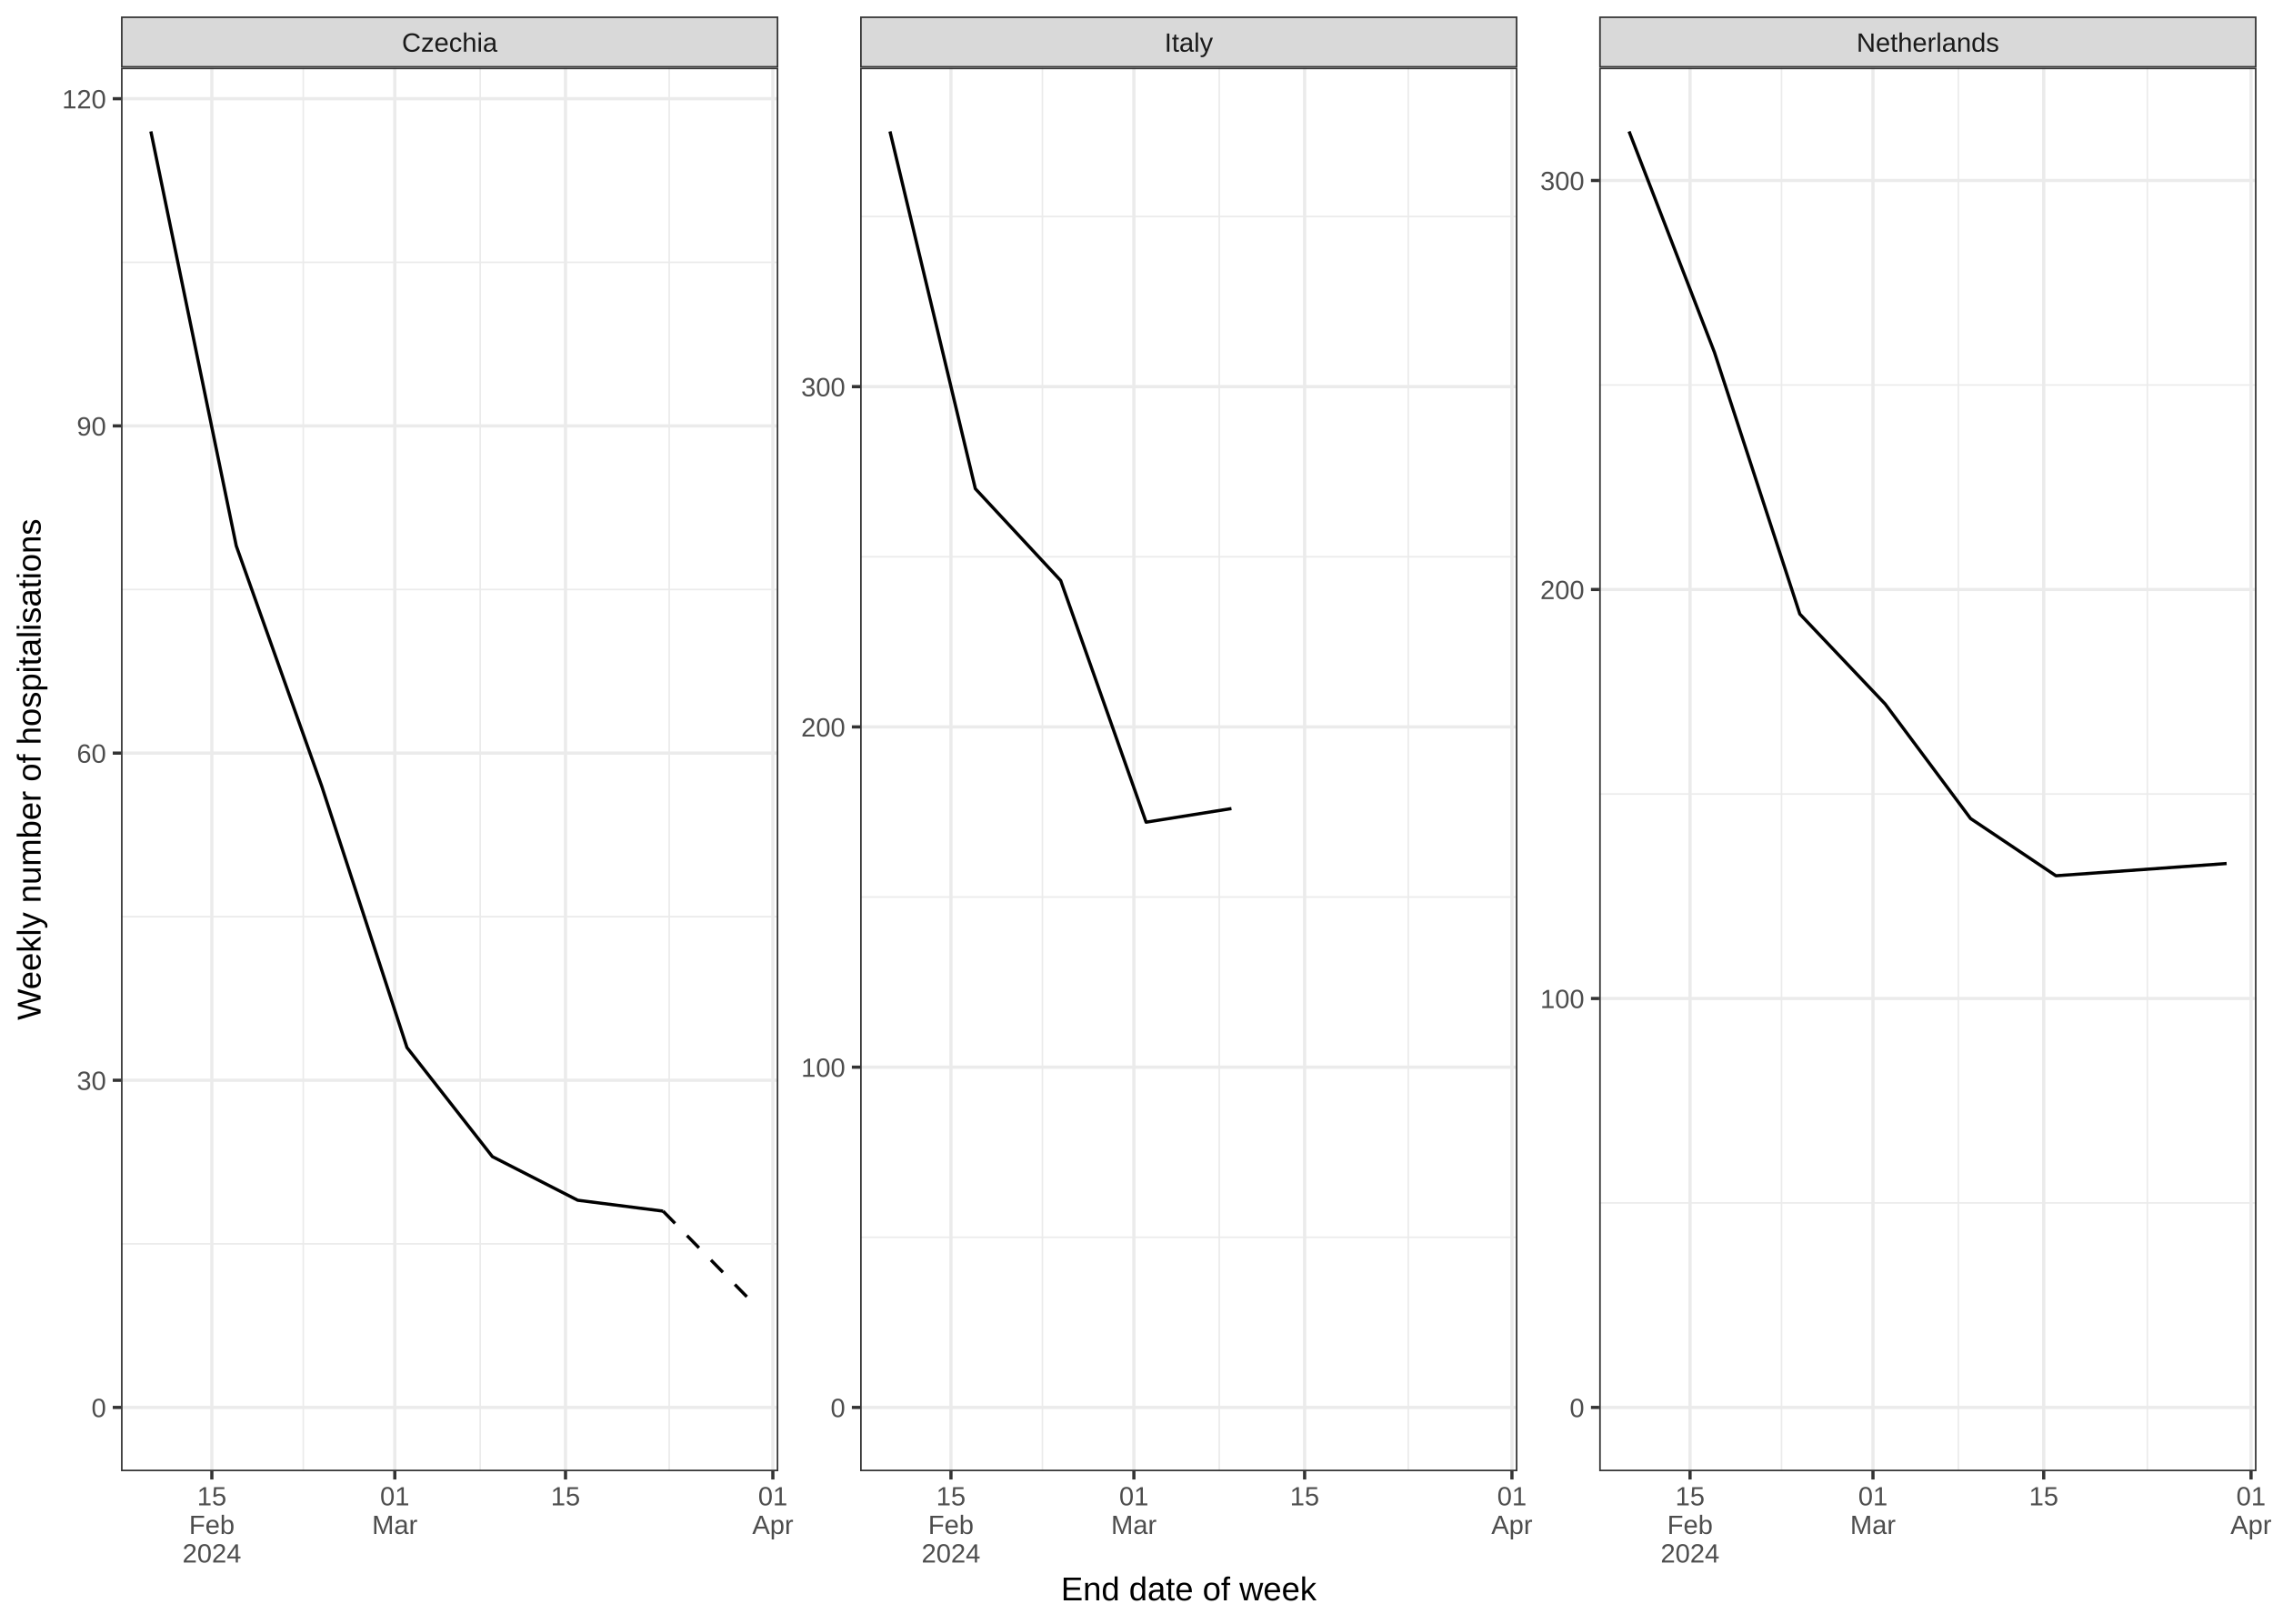
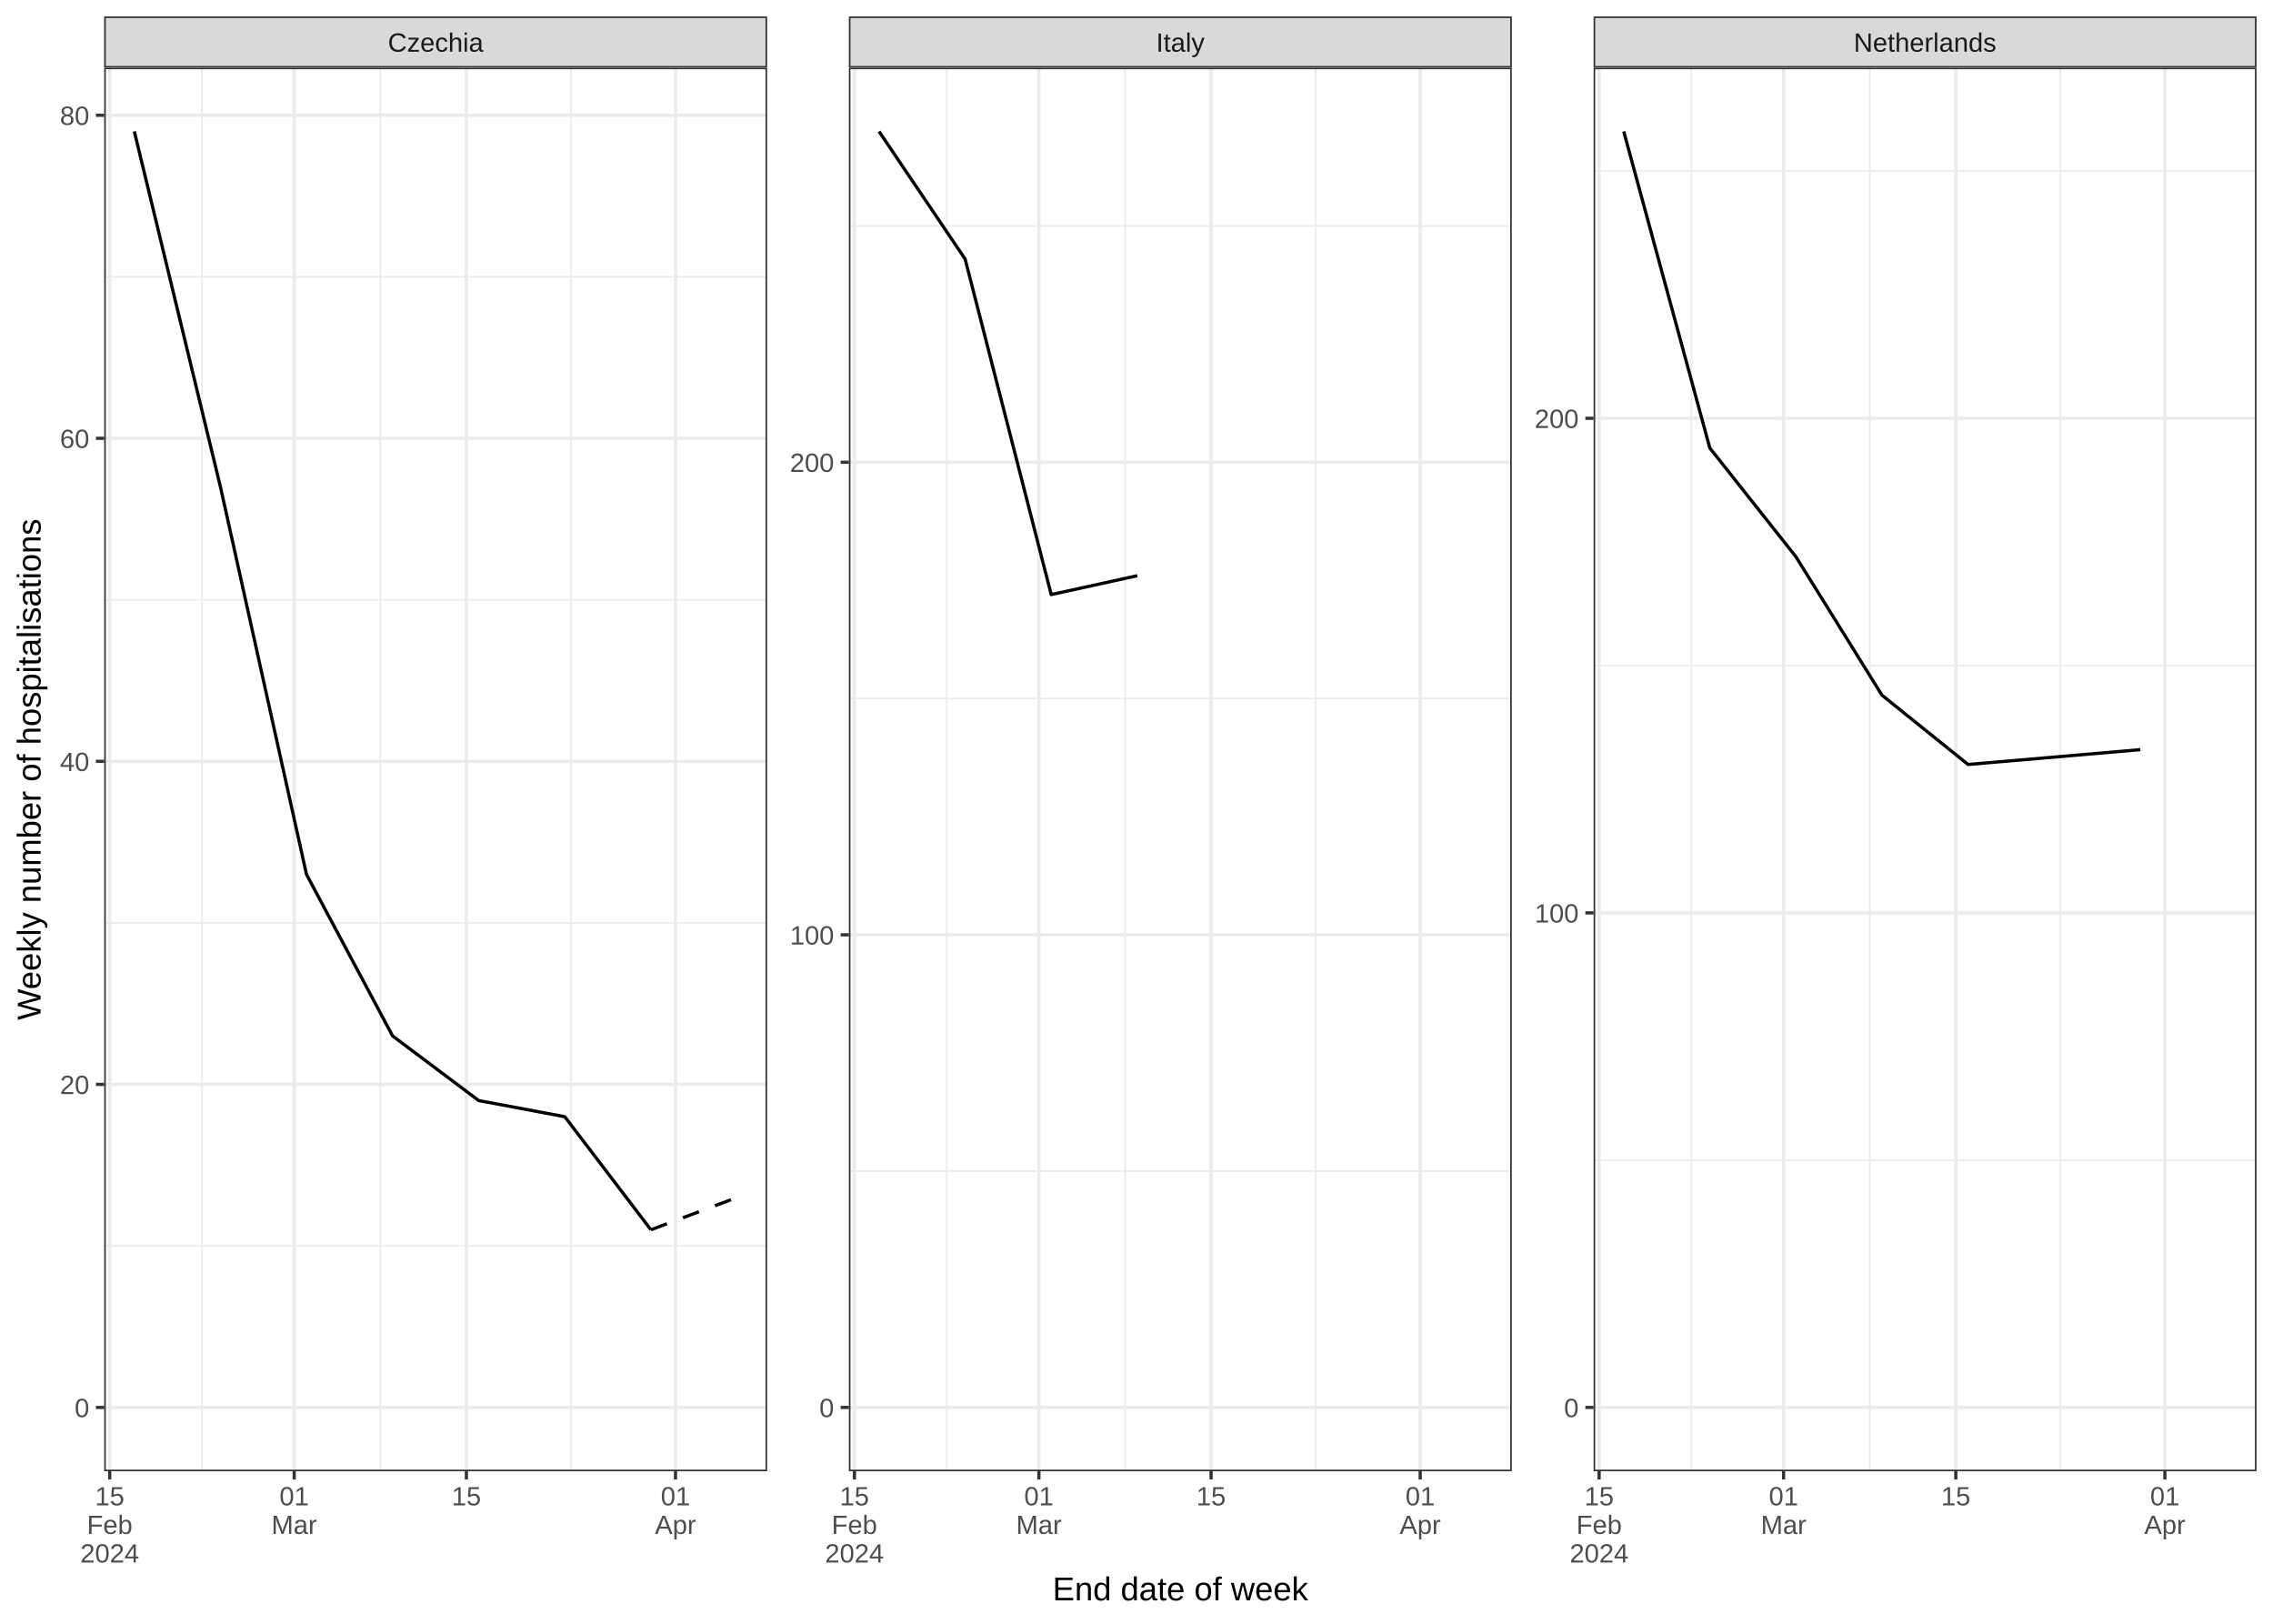
<svg xmlns="http://www.w3.org/2000/svg" class="svglite" width="756.00pt" height="540.00pt" viewBox="0 0 756.00 540.00">
  <defs>
    <style type="text/css">
    .svglite line, .svglite polyline, .svglite polygon, .svglite path, .svglite rect, .svglite circle {
      fill: none;
      stroke: #000000;
      stroke-linecap: round;
      stroke-linejoin: round;
      stroke-miterlimit: 10.00;
    }
    .svglite text {
      white-space: pre;
    }
  </style>
  </defs>
  <rect width="100%" height="100%" style="stroke: none; fill: #FFFFFF;" />
  <defs>
    <clipPath id="cpMC4wMHw3NTYuMDB8MC4wMHw1NDAuMDA=">
      <rect x="0.00" y="0.00" width="756.00" height="540.00" />
    </clipPath>
  </defs>
  <g clip-path="url(#cpMC4wMHw3NTYuMDB8MC4wMHw1NDAuMDA=)">
-     <rect x="0" y="0.00" width="756.00" height="540.00" style="stroke-width: 1.07; stroke: #FFFFFF; fill: #FFFFFF;" />
+     <rect x="0.00" y="0.00" width="756.00" height="540.00" style="stroke-width: 1.07; stroke: #FFFFFF; fill: #FFFFFF;" />
  </g>
  <defs>
-     <clipPath id="cpNDAuMjR8MjU4Ljg3fDIyLjQ5fDQ4OS4yOQ==">
-       <rect x="40.24" y="22.49" width="218.63" height="466.80" />
+     <clipPath id="cpMzQuNjV8MjU1LjE0fDIyLjQ5fDQ4OS4yOQ==">
+       <rect x="34.65" y="22.49" width="220.49" height="466.80" />
    </clipPath>
  </defs>
-   <g clip-path="url(#cpNDAuMjR8MjU4Ljg3fDIyLjQ5fDQ4OS4yOQ==)">
-     <rect x="40.24" y="22.49" width="218.63" height="466.80" style="stroke-width: 1.07; stroke: none; fill: #FFFFFF;" />
-     <polyline points="40.24,413.66 258.87,413.66 " style="stroke-width: 0.53; stroke: #EBEBEB; stroke-linecap: butt;" />
-     <polyline points="40.24,304.85 258.87,304.85 " style="stroke-width: 0.53; stroke: #EBEBEB; stroke-linecap: butt;" />
-     <polyline points="40.24,196.04 258.87,196.04 " style="stroke-width: 0.53; stroke: #EBEBEB; stroke-linecap: butt;" />
-     <polyline points="40.24,87.23 258.87,87.23 " style="stroke-width: 0.53; stroke: #EBEBEB; stroke-linecap: butt;" />
-     <polyline points="100.88,489.29 100.88,22.49 " style="stroke-width: 0.53; stroke: #EBEBEB; stroke-linecap: butt;" />
-     <polyline points="159.70,489.29 159.70,22.49 " style="stroke-width: 0.53; stroke: #EBEBEB; stroke-linecap: butt;" />
-     <polyline points="222.57,489.29 222.57,22.49 " style="stroke-width: 0.53; stroke: #EBEBEB; stroke-linecap: butt;" />
-     <polyline points="40.24,468.07 258.87,468.07 " style="stroke-width: 1.07; stroke: #EBEBEB; stroke-linecap: butt;" />
-     <polyline points="40.24,359.26 258.87,359.26 " style="stroke-width: 1.07; stroke: #EBEBEB; stroke-linecap: butt;" />
-     <polyline points="40.24,250.45 258.87,250.45 " style="stroke-width: 1.07; stroke: #EBEBEB; stroke-linecap: butt;" />
-     <polyline points="40.24,141.64 258.87,141.64 " style="stroke-width: 1.07; stroke: #EBEBEB; stroke-linecap: butt;" />
-     <polyline points="40.24,32.83 258.87,32.83 " style="stroke-width: 1.07; stroke: #EBEBEB; stroke-linecap: butt;" />
-     <polyline points="70.46,489.29 70.46,22.49 " style="stroke-width: 1.07; stroke: #EBEBEB; stroke-linecap: butt;" />
-     <polyline points="131.31,489.29 131.31,22.49 " style="stroke-width: 1.07; stroke: #EBEBEB; stroke-linecap: butt;" />
-     <polyline points="188.09,489.29 188.09,22.49 " style="stroke-width: 1.07; stroke: #EBEBEB; stroke-linecap: butt;" />
-     <polyline points="257.05,489.29 257.05,22.49 " style="stroke-width: 1.07; stroke: #EBEBEB; stroke-linecap: butt;" />
-     <polyline points="50.18,43.71 78.58,181.54 106.97,261.33 135.36,348.38 163.76,384.65 192.15,399.16 220.54,402.78 " style="stroke-width: 1.07; stroke-linecap: butt;" />
-     <polyline points="220.54,402.78 248.94,431.80 " style="stroke-width: 1.07; stroke-dasharray: 5.69,5.69; stroke-linecap: butt;" />
-     <rect x="40.24" y="22.49" width="218.63" height="466.80" style="stroke-width: 1.07; stroke: #333333;" />
+   <g clip-path="url(#cpMzQuNjV8MjU1LjE0fDIyLjQ5fDQ4OS4yOQ==)">
+     <rect x="34.65" y="22.49" width="220.49" height="466.80" style="stroke-width: 1.07; stroke: none; fill: #FFFFFF;" />
+     <polyline points="34.65,414.35 255.14,414.35 " style="stroke-width: 0.53; stroke: #EBEBEB; stroke-linecap: butt;" />
+     <polyline points="34.65,306.92 255.14,306.92 " style="stroke-width: 0.53; stroke: #EBEBEB; stroke-linecap: butt;" />
+     <polyline points="34.65,199.49 255.14,199.49 " style="stroke-width: 0.53; stroke: #EBEBEB; stroke-linecap: butt;" />
+     <polyline points="34.65,92.05 255.14,92.05 " style="stroke-width: 0.53; stroke: #EBEBEB; stroke-linecap: butt;" />
+     <polyline points="67.17,489.29 67.17,22.49 " style="stroke-width: 0.53; stroke: #EBEBEB; stroke-linecap: butt;" />
+     <polyline points="126.49,489.29 126.49,22.49 " style="stroke-width: 0.53; stroke: #EBEBEB; stroke-linecap: butt;" />
+     <polyline points="189.90,489.29 189.90,22.49 " style="stroke-width: 0.53; stroke: #EBEBEB; stroke-linecap: butt;" />
+     <polyline points="34.65,468.07 255.14,468.07 " style="stroke-width: 1.07; stroke: #EBEBEB; stroke-linecap: butt;" />
+     <polyline points="34.65,360.64 255.14,360.64 " style="stroke-width: 1.07; stroke: #EBEBEB; stroke-linecap: butt;" />
+     <polyline points="34.65,253.20 255.14,253.20 " style="stroke-width: 1.07; stroke: #EBEBEB; stroke-linecap: butt;" />
+     <polyline points="34.65,145.77 255.14,145.77 " style="stroke-width: 1.07; stroke: #EBEBEB; stroke-linecap: butt;" />
+     <polyline points="34.65,38.34 255.14,38.34 " style="stroke-width: 1.07; stroke: #EBEBEB; stroke-linecap: butt;" />
+     <polyline points="36.49,489.29 36.49,22.49 " style="stroke-width: 1.07; stroke: #EBEBEB; stroke-linecap: butt;" />
+     <polyline points="97.85,489.29 97.85,22.49 " style="stroke-width: 1.07; stroke: #EBEBEB; stroke-linecap: butt;" />
+     <polyline points="155.12,489.29 155.12,22.49 " style="stroke-width: 1.07; stroke: #EBEBEB; stroke-linecap: butt;" />
+     <polyline points="224.67,489.29 224.67,22.49 " style="stroke-width: 1.07; stroke: #EBEBEB; stroke-linecap: butt;" />
+     <polyline points="44.67,43.71 73.31,161.88 101.94,290.80 130.58,344.52 159.21,366.01 187.85,371.38 216.49,408.98 " style="stroke-width: 1.07; stroke-linecap: butt;" />
+     <polyline points="216.49,408.98 245.12,398.24 " style="stroke-width: 1.07; stroke-dasharray: 5.69,5.69; stroke-linecap: butt;" />
+     <rect x="34.65" y="22.49" width="220.49" height="466.80" style="stroke-width: 1.07; stroke: #333333;" />
  </g>
  <g clip-path="url(#cpMC4wMHw3NTYuMDB8MC4wMHw1NDAuMDA=)">
</g>
  <defs>
-     <clipPath id="cpMjg2LjA3fDUwNC43MHwyMi40OXw0ODkuMjk=">
-       <rect x="286.07" y="22.49" width="218.63" height="466.80" />
+     <clipPath id="cpMjgyLjM0fDUwMi44M3wyMi40OXw0ODkuMjk=">
+       <rect x="282.34" y="22.49" width="220.49" height="466.80" />
    </clipPath>
  </defs>
-   <g clip-path="url(#cpMjg2LjA3fDUwNC43MHwyMi40OXw0ODkuMjk=)">
-     <rect x="286.07" y="22.49" width="218.63" height="466.80" style="stroke-width: 1.07; stroke: none; fill: #FFFFFF;" />
-     <polyline points="286.07,411.49 504.70,411.49 " style="stroke-width: 0.53; stroke: #EBEBEB; stroke-linecap: butt;" />
-     <polyline points="286.07,298.32 504.70,298.32 " style="stroke-width: 0.53; stroke: #EBEBEB; stroke-linecap: butt;" />
-     <polyline points="286.07,185.16 504.70,185.16 " style="stroke-width: 0.53; stroke: #EBEBEB; stroke-linecap: butt;" />
-     <polyline points="286.07,72.00 504.70,72.00 " style="stroke-width: 0.53; stroke: #EBEBEB; stroke-linecap: butt;" />
-     <polyline points="346.71,489.29 346.71,22.49 " style="stroke-width: 0.53; stroke: #EBEBEB; stroke-linecap: butt;" />
-     <polyline points="405.52,489.29 405.52,22.49 " style="stroke-width: 0.53; stroke: #EBEBEB; stroke-linecap: butt;" />
-     <polyline points="468.39,489.29 468.39,22.49 " style="stroke-width: 0.53; stroke: #EBEBEB; stroke-linecap: butt;" />
-     <polyline points="286.07,468.07 504.70,468.07 " style="stroke-width: 1.07; stroke: #EBEBEB; stroke-linecap: butt;" />
-     <polyline points="286.07,354.91 504.70,354.91 " style="stroke-width: 1.07; stroke: #EBEBEB; stroke-linecap: butt;" />
-     <polyline points="286.07,241.74 504.70,241.74 " style="stroke-width: 1.07; stroke: #EBEBEB; stroke-linecap: butt;" />
-     <polyline points="286.07,128.58 504.70,128.58 " style="stroke-width: 1.07; stroke: #EBEBEB; stroke-linecap: butt;" />
-     <polyline points="316.29,489.29 316.29,22.49 " style="stroke-width: 1.07; stroke: #EBEBEB; stroke-linecap: butt;" />
-     <polyline points="377.13,489.29 377.13,22.49 " style="stroke-width: 1.07; stroke: #EBEBEB; stroke-linecap: butt;" />
-     <polyline points="433.92,489.29 433.92,22.49 " style="stroke-width: 1.07; stroke: #EBEBEB; stroke-linecap: butt;" />
-     <polyline points="502.87,489.29 502.87,22.49 " style="stroke-width: 1.07; stroke: #EBEBEB; stroke-linecap: butt;" />
-     <polyline points="296.01,43.71 324.40,162.53 352.79,193.08 381.19,273.43 409.58,268.90 " style="stroke-width: 1.07; stroke-linecap: butt;" />
-     <rect x="286.07" y="22.49" width="218.63" height="466.80" style="stroke-width: 1.07; stroke: #333333;" />
+   <g clip-path="url(#cpMjgyLjM0fDUwMi44M3wyMi40OXw0ODkuMjk=)">
+     <rect x="282.34" y="22.49" width="220.49" height="466.80" style="stroke-width: 1.07; stroke: none; fill: #FFFFFF;" />
+     <polyline points="282.34,389.48 502.83,389.48 " style="stroke-width: 0.53; stroke: #EBEBEB; stroke-linecap: butt;" />
+     <polyline points="282.34,232.31 502.83,232.31 " style="stroke-width: 0.53; stroke: #EBEBEB; stroke-linecap: butt;" />
+     <polyline points="282.34,75.14 502.83,75.14 " style="stroke-width: 0.53; stroke: #EBEBEB; stroke-linecap: butt;" />
+     <polyline points="314.86,489.29 314.86,22.49 " style="stroke-width: 0.53; stroke: #EBEBEB; stroke-linecap: butt;" />
+     <polyline points="374.18,489.29 374.18,22.49 " style="stroke-width: 0.53; stroke: #EBEBEB; stroke-linecap: butt;" />
+     <polyline points="437.58,489.29 437.58,22.49 " style="stroke-width: 0.53; stroke: #EBEBEB; stroke-linecap: butt;" />
+     <polyline points="282.34,468.07 502.83,468.07 " style="stroke-width: 1.07; stroke: #EBEBEB; stroke-linecap: butt;" />
+     <polyline points="282.34,310.90 502.83,310.90 " style="stroke-width: 1.07; stroke: #EBEBEB; stroke-linecap: butt;" />
+     <polyline points="282.34,153.73 502.83,153.73 " style="stroke-width: 1.07; stroke: #EBEBEB; stroke-linecap: butt;" />
+     <polyline points="284.18,489.29 284.18,22.49 " style="stroke-width: 1.07; stroke: #EBEBEB; stroke-linecap: butt;" />
+     <polyline points="345.54,489.29 345.54,22.49 " style="stroke-width: 1.07; stroke: #EBEBEB; stroke-linecap: butt;" />
+     <polyline points="402.81,489.29 402.81,22.49 " style="stroke-width: 1.07; stroke: #EBEBEB; stroke-linecap: butt;" />
+     <polyline points="472.36,489.29 472.36,22.49 " style="stroke-width: 1.07; stroke: #EBEBEB; stroke-linecap: butt;" />
+     <polyline points="292.36,43.71 321.00,86.14 349.63,197.74 378.27,191.45 " style="stroke-width: 1.07; stroke-linecap: butt;" />
+     <rect x="282.34" y="22.49" width="220.49" height="466.80" style="stroke-width: 1.07; stroke: #333333;" />
  </g>
  <g clip-path="url(#cpMC4wMHw3NTYuMDB8MC4wMHw1NDAuMDA=)">
</g>
  <defs>
-     <clipPath id="cpNTMxLjg5fDc1MC41MnwyMi40OXw0ODkuMjk=">
-       <rect x="531.89" y="22.49" width="218.63" height="466.80" />
+     <clipPath id="cpNTMwLjAzfDc1MC41MnwyMi40OXw0ODkuMjk=">
+       <rect x="530.03" y="22.49" width="220.49" height="466.80" />
    </clipPath>
  </defs>
-   <g clip-path="url(#cpNTMxLjg5fDc1MC41MnwyMi40OXw0ODkuMjk=)">
-     <rect x="531.89" y="22.49" width="218.63" height="466.80" style="stroke-width: 1.07; stroke: none; fill: #FFFFFF;" />
-     <polyline points="531.89,400.06 750.52,400.06 " style="stroke-width: 0.53; stroke: #EBEBEB; stroke-linecap: butt;" />
-     <polyline points="531.89,264.05 750.52,264.05 " style="stroke-width: 0.53; stroke: #EBEBEB; stroke-linecap: butt;" />
-     <polyline points="531.89,128.04 750.52,128.04 " style="stroke-width: 0.53; stroke: #EBEBEB; stroke-linecap: butt;" />
-     <polyline points="592.53,489.29 592.53,22.49 " style="stroke-width: 0.53; stroke: #EBEBEB; stroke-linecap: butt;" />
-     <polyline points="651.35,489.29 651.35,22.49 " style="stroke-width: 0.53; stroke: #EBEBEB; stroke-linecap: butt;" />
-     <polyline points="714.22,489.29 714.22,22.49 " style="stroke-width: 0.53; stroke: #EBEBEB; stroke-linecap: butt;" />
-     <polyline points="531.89,468.07 750.52,468.07 " style="stroke-width: 1.07; stroke: #EBEBEB; stroke-linecap: butt;" />
-     <polyline points="531.89,332.06 750.52,332.06 " style="stroke-width: 1.07; stroke: #EBEBEB; stroke-linecap: butt;" />
-     <polyline points="531.89,196.04 750.52,196.04 " style="stroke-width: 1.07; stroke: #EBEBEB; stroke-linecap: butt;" />
-     <polyline points="531.89,60.03 750.52,60.03 " style="stroke-width: 1.07; stroke: #EBEBEB; stroke-linecap: butt;" />
-     <polyline points="562.11,489.29 562.11,22.49 " style="stroke-width: 1.07; stroke: #EBEBEB; stroke-linecap: butt;" />
-     <polyline points="622.95,489.29 622.95,22.49 " style="stroke-width: 1.07; stroke: #EBEBEB; stroke-linecap: butt;" />
-     <polyline points="679.74,489.29 679.74,22.49 " style="stroke-width: 1.07; stroke: #EBEBEB; stroke-linecap: butt;" />
-     <polyline points="748.70,489.29 748.70,22.49 " style="stroke-width: 1.07; stroke: #EBEBEB; stroke-linecap: butt;" />
-     <polyline points="541.83,43.71 570.22,117.16 598.62,204.20 627.01,234.13 655.40,272.21 683.80,291.25 740.58,287.17 " style="stroke-width: 1.07; stroke-linecap: butt;" />
-     <rect x="531.89" y="22.49" width="218.63" height="466.80" style="stroke-width: 1.07; stroke: #333333;" />
+   <g clip-path="url(#cpNTMwLjAzfDc1MC41MnwyMi40OXw0ODkuMjk=)">
+     <rect x="530.03" y="22.49" width="220.49" height="466.80" style="stroke-width: 1.07; stroke: none; fill: #FFFFFF;" />
+     <polyline points="530.03,385.83 750.52,385.83 " style="stroke-width: 0.53; stroke: #EBEBEB; stroke-linecap: butt;" />
+     <polyline points="530.03,221.35 750.52,221.35 " style="stroke-width: 0.53; stroke: #EBEBEB; stroke-linecap: butt;" />
+     <polyline points="530.03,56.87 750.52,56.87 " style="stroke-width: 0.53; stroke: #EBEBEB; stroke-linecap: butt;" />
+     <polyline points="562.55,489.29 562.55,22.49 " style="stroke-width: 0.53; stroke: #EBEBEB; stroke-linecap: butt;" />
+     <polyline points="621.86,489.29 621.86,22.49 " style="stroke-width: 0.53; stroke: #EBEBEB; stroke-linecap: butt;" />
+     <polyline points="685.27,489.29 685.27,22.49 " style="stroke-width: 0.53; stroke: #EBEBEB; stroke-linecap: butt;" />
+     <polyline points="530.03,468.07 750.52,468.07 " style="stroke-width: 1.07; stroke: #EBEBEB; stroke-linecap: butt;" />
+     <polyline points="530.03,303.59 750.52,303.59 " style="stroke-width: 1.07; stroke: #EBEBEB; stroke-linecap: butt;" />
+     <polyline points="530.03,139.11 750.52,139.11 " style="stroke-width: 1.07; stroke: #EBEBEB; stroke-linecap: butt;" />
+     <polyline points="531.87,489.29 531.87,22.49 " style="stroke-width: 1.07; stroke: #EBEBEB; stroke-linecap: butt;" />
+     <polyline points="593.23,489.29 593.23,22.49 " style="stroke-width: 1.07; stroke: #EBEBEB; stroke-linecap: butt;" />
+     <polyline points="650.50,489.29 650.50,22.49 " style="stroke-width: 1.07; stroke: #EBEBEB; stroke-linecap: butt;" />
+     <polyline points="720.04,489.29 720.04,22.49 " style="stroke-width: 1.07; stroke: #EBEBEB; stroke-linecap: butt;" />
+     <polyline points="540.05,43.71 568.68,148.98 597.32,185.16 625.96,231.22 654.59,254.24 711.86,249.31 " style="stroke-width: 1.07; stroke-linecap: butt;" />
+     <rect x="530.03" y="22.49" width="220.49" height="466.80" style="stroke-width: 1.07; stroke: #333333;" />
  </g>
  <g clip-path="url(#cpMC4wMHw3NTYuMDB8MC4wMHw1NDAuMDA=)">
</g>
  <defs>
-     <clipPath id="cpNDAuMjR8MjU4Ljg3fDUuNDh8MjIuNDk=">
-       <rect x="40.24" y="5.48" width="218.63" height="17.01" />
+     <clipPath id="cpMzQuNjV8MjU1LjE0fDUuNDh8MjIuNDk=">
+       <rect x="34.65" y="5.48" width="220.49" height="17.01" />
    </clipPath>
  </defs>
-   <g clip-path="url(#cpNDAuMjR8MjU4Ljg3fDUuNDh8MjIuNDk=)">
-     <rect x="40.24" y="5.48" width="218.63" height="17.01" style="stroke-width: 1.07; stroke: #333333; fill: #D9D9D9;" />
-     <text x="149.56" y="17.19" text-anchor="middle" style="font-size: 8.80px;fill: #1A1A1A; font-family: &quot;Liberation Sans&quot;;" textLength="34.42px" lengthAdjust="spacingAndGlyphs">Czechia</text>
+   <g clip-path="url(#cpMzQuNjV8MjU1LjE0fDUuNDh8MjIuNDk=)">
+     <rect x="34.65" y="5.48" width="220.49" height="17.01" style="stroke-width: 1.07; stroke: #333333; fill: #D9D9D9;" />
+     <text x="144.90" y="17.19" text-anchor="middle" style="font-size: 8.80px;fill: #1A1A1A; font-family: &quot;Liberation Sans&quot;;" textLength="34.42px" lengthAdjust="spacingAndGlyphs">Czechia</text>
  </g>
  <g clip-path="url(#cpMC4wMHw3NTYuMDB8MC4wMHw1NDAuMDA=)">
</g>
  <defs>
-     <clipPath id="cpMjg2LjA3fDUwNC43MHw1LjQ4fDIyLjQ5">
-       <rect x="286.07" y="5.48" width="218.63" height="17.01" />
+     <clipPath id="cpMjgyLjM0fDUwMi44M3w1LjQ4fDIyLjQ5">
+       <rect x="282.34" y="5.48" width="220.49" height="17.01" />
    </clipPath>
  </defs>
-   <g clip-path="url(#cpMjg2LjA3fDUwNC43MHw1LjQ4fDIyLjQ5)">
-     <rect x="286.07" y="5.48" width="218.63" height="17.01" style="stroke-width: 1.07; stroke: #333333; fill: #D9D9D9;" />
-     <text x="395.38" y="17.19" text-anchor="middle" style="font-size: 8.80px;fill: #1A1A1A; font-family: &quot;Liberation Sans&quot;;" textLength="19.09px" lengthAdjust="spacingAndGlyphs">Italy</text>
+   <g clip-path="url(#cpMjgyLjM0fDUwMi44M3w1LjQ4fDIyLjQ5)">
+     <rect x="282.34" y="5.48" width="220.49" height="17.01" style="stroke-width: 1.07; stroke: #333333; fill: #D9D9D9;" />
+     <text x="392.59" y="17.19" text-anchor="middle" style="font-size: 8.80px;fill: #1A1A1A; font-family: &quot;Liberation Sans&quot;;" textLength="19.09px" lengthAdjust="spacingAndGlyphs">Italy</text>
  </g>
  <g clip-path="url(#cpMC4wMHw3NTYuMDB8MC4wMHw1NDAuMDA=)">
</g>
  <defs>
-     <clipPath id="cpNTMxLjg5fDc1MC41Mnw1LjQ4fDIyLjQ5">
-       <rect x="531.89" y="5.48" width="218.63" height="17.01" />
+     <clipPath id="cpNTMwLjAzfDc1MC41Mnw1LjQ4fDIyLjQ5">
+       <rect x="530.03" y="5.48" width="220.49" height="17.01" />
    </clipPath>
  </defs>
-   <g clip-path="url(#cpNTMxLjg5fDc1MC41Mnw1LjQ4fDIyLjQ5)">
-     <rect x="531.89" y="5.48" width="218.63" height="17.01" style="stroke-width: 1.07; stroke: #333333; fill: #D9D9D9;" />
-     <text x="641.21" y="17.19" text-anchor="middle" style="font-size: 8.80px;fill: #1A1A1A; font-family: &quot;Liberation Sans&quot;;" textLength="53.63px" lengthAdjust="spacingAndGlyphs">Netherlands</text>
+   <g clip-path="url(#cpNTMwLjAzfDc1MC41Mnw1LjQ4fDIyLjQ5)">
+     <rect x="530.03" y="5.48" width="220.49" height="17.01" style="stroke-width: 1.07; stroke: #333333; fill: #D9D9D9;" />
+     <text x="640.27" y="17.19" text-anchor="middle" style="font-size: 8.80px;fill: #1A1A1A; font-family: &quot;Liberation Sans&quot;;" textLength="53.63px" lengthAdjust="spacingAndGlyphs">Netherlands</text>
  </g>
  <g clip-path="url(#cpMC4wMHw3NTYuMDB8MC4wMHw1NDAuMDA=)">
-     <polyline points="70.46,492.03 70.46,489.29 " style="stroke-width: 1.07; stroke: #333333; stroke-linecap: butt;" />
-     <polyline points="131.31,492.03 131.31,489.29 " style="stroke-width: 1.07; stroke: #333333; stroke-linecap: butt;" />
-     <polyline points="188.09,492.03 188.09,489.29 " style="stroke-width: 1.07; stroke: #333333; stroke-linecap: butt;" />
-     <polyline points="257.05,492.03 257.05,489.29 " style="stroke-width: 1.07; stroke: #333333; stroke-linecap: butt;" />
-     <text x="70.46" y="500.63" text-anchor="middle" style="font-size: 8.80px;fill: #4D4D4D; font-family: &quot;Liberation Sans&quot;;" textLength="11.19px" lengthAdjust="spacingAndGlyphs">15</text>
-     <text x="70.46" y="510.14" text-anchor="middle" style="font-size: 8.80px;fill: #4D4D4D; font-family: &quot;Liberation Sans&quot;;" textLength="15.58px" lengthAdjust="spacingAndGlyphs">Feb</text>
-     <text x="70.46" y="519.64" text-anchor="middle" style="font-size: 8.80px;fill: #4D4D4D; font-family: &quot;Liberation Sans&quot;;" textLength="22.38px" lengthAdjust="spacingAndGlyphs">2024</text>
-     <text x="131.31" y="500.63" text-anchor="middle" style="font-size: 8.80px;fill: #4D4D4D; font-family: &quot;Liberation Sans&quot;;" textLength="11.19px" lengthAdjust="spacingAndGlyphs">01</text>
-     <text x="131.31" y="510.14" text-anchor="middle" style="font-size: 8.80px;fill: #4D4D4D; font-family: &quot;Liberation Sans&quot;;" textLength="16.60px" lengthAdjust="spacingAndGlyphs">Mar</text>
-     <text x="188.09" y="500.63" text-anchor="middle" style="font-size: 8.80px;fill: #4D4D4D; font-family: &quot;Liberation Sans&quot;;" textLength="11.19px" lengthAdjust="spacingAndGlyphs">15</text>
-     <text x="257.05" y="500.63" text-anchor="middle" style="font-size: 8.80px;fill: #4D4D4D; font-family: &quot;Liberation Sans&quot;;" textLength="11.19px" lengthAdjust="spacingAndGlyphs">01</text>
-     <text x="257.05" y="510.14" text-anchor="middle" style="font-size: 8.80px;fill: #4D4D4D; font-family: &quot;Liberation Sans&quot;;" textLength="15.22px" lengthAdjust="spacingAndGlyphs">Apr</text>
-     <polyline points="316.29,492.03 316.29,489.29 " style="stroke-width: 1.07; stroke: #333333; stroke-linecap: butt;" />
-     <polyline points="377.13,492.03 377.13,489.29 " style="stroke-width: 1.07; stroke: #333333; stroke-linecap: butt;" />
-     <polyline points="433.92,492.03 433.92,489.29 " style="stroke-width: 1.07; stroke: #333333; stroke-linecap: butt;" />
-     <polyline points="502.87,492.03 502.87,489.29 " style="stroke-width: 1.07; stroke: #333333; stroke-linecap: butt;" />
-     <text x="316.29" y="500.63" text-anchor="middle" style="font-size: 8.80px;fill: #4D4D4D; font-family: &quot;Liberation Sans&quot;;" textLength="11.19px" lengthAdjust="spacingAndGlyphs">15</text>
-     <text x="316.29" y="510.14" text-anchor="middle" style="font-size: 8.80px;fill: #4D4D4D; font-family: &quot;Liberation Sans&quot;;" textLength="15.58px" lengthAdjust="spacingAndGlyphs">Feb</text>
-     <text x="316.29" y="519.64" text-anchor="middle" style="font-size: 8.80px;fill: #4D4D4D; font-family: &quot;Liberation Sans&quot;;" textLength="22.38px" lengthAdjust="spacingAndGlyphs">2024</text>
-     <text x="377.13" y="500.63" text-anchor="middle" style="font-size: 8.80px;fill: #4D4D4D; font-family: &quot;Liberation Sans&quot;;" textLength="11.19px" lengthAdjust="spacingAndGlyphs">01</text>
-     <text x="377.13" y="510.14" text-anchor="middle" style="font-size: 8.80px;fill: #4D4D4D; font-family: &quot;Liberation Sans&quot;;" textLength="16.60px" lengthAdjust="spacingAndGlyphs">Mar</text>
-     <text x="433.92" y="500.63" text-anchor="middle" style="font-size: 8.80px;fill: #4D4D4D; font-family: &quot;Liberation Sans&quot;;" textLength="11.19px" lengthAdjust="spacingAndGlyphs">15</text>
-     <text x="502.87" y="500.63" text-anchor="middle" style="font-size: 8.80px;fill: #4D4D4D; font-family: &quot;Liberation Sans&quot;;" textLength="11.19px" lengthAdjust="spacingAndGlyphs">01</text>
-     <text x="502.87" y="510.14" text-anchor="middle" style="font-size: 8.80px;fill: #4D4D4D; font-family: &quot;Liberation Sans&quot;;" textLength="15.22px" lengthAdjust="spacingAndGlyphs">Apr</text>
-     <polyline points="562.11,492.03 562.11,489.29 " style="stroke-width: 1.07; stroke: #333333; stroke-linecap: butt;" />
-     <polyline points="622.95,492.03 622.95,489.29 " style="stroke-width: 1.07; stroke: #333333; stroke-linecap: butt;" />
-     <polyline points="679.74,492.03 679.74,489.29 " style="stroke-width: 1.07; stroke: #333333; stroke-linecap: butt;" />
-     <polyline points="748.70,492.03 748.70,489.29 " style="stroke-width: 1.07; stroke: #333333; stroke-linecap: butt;" />
-     <text x="562.11" y="500.63" text-anchor="middle" style="font-size: 8.80px;fill: #4D4D4D; font-family: &quot;Liberation Sans&quot;;" textLength="11.19px" lengthAdjust="spacingAndGlyphs">15</text>
-     <text x="562.11" y="510.14" text-anchor="middle" style="font-size: 8.80px;fill: #4D4D4D; font-family: &quot;Liberation Sans&quot;;" textLength="15.58px" lengthAdjust="spacingAndGlyphs">Feb</text>
-     <text x="562.11" y="519.64" text-anchor="middle" style="font-size: 8.80px;fill: #4D4D4D; font-family: &quot;Liberation Sans&quot;;" textLength="22.38px" lengthAdjust="spacingAndGlyphs">2024</text>
-     <text x="622.95" y="500.63" text-anchor="middle" style="font-size: 8.80px;fill: #4D4D4D; font-family: &quot;Liberation Sans&quot;;" textLength="11.19px" lengthAdjust="spacingAndGlyphs">01</text>
-     <text x="622.95" y="510.14" text-anchor="middle" style="font-size: 8.80px;fill: #4D4D4D; font-family: &quot;Liberation Sans&quot;;" textLength="16.60px" lengthAdjust="spacingAndGlyphs">Mar</text>
-     <text x="679.74" y="500.63" text-anchor="middle" style="font-size: 8.80px;fill: #4D4D4D; font-family: &quot;Liberation Sans&quot;;" textLength="11.19px" lengthAdjust="spacingAndGlyphs">15</text>
-     <text x="748.70" y="500.63" text-anchor="middle" style="font-size: 8.80px;fill: #4D4D4D; font-family: &quot;Liberation Sans&quot;;" textLength="11.19px" lengthAdjust="spacingAndGlyphs">01</text>
-     <text x="748.70" y="510.14" text-anchor="middle" style="font-size: 8.80px;fill: #4D4D4D; font-family: &quot;Liberation Sans&quot;;" textLength="15.22px" lengthAdjust="spacingAndGlyphs">Apr</text>
-     <text x="526.96" y="471.28" text-anchor="end" style="font-size: 8.80px;fill: #4D4D4D; font-family: &quot;Liberation Sans&quot;;" textLength="5.59px" lengthAdjust="spacingAndGlyphs">0</text>
-     <text x="526.96" y="335.26" text-anchor="end" style="font-size: 8.80px;fill: #4D4D4D; font-family: &quot;Liberation Sans&quot;;" textLength="16.78px" lengthAdjust="spacingAndGlyphs">100</text>
-     <text x="526.96" y="199.25" text-anchor="end" style="font-size: 8.80px;fill: #4D4D4D; font-family: &quot;Liberation Sans&quot;;" textLength="16.78px" lengthAdjust="spacingAndGlyphs">200</text>
-     <text x="526.96" y="63.24" text-anchor="end" style="font-size: 8.80px;fill: #4D4D4D; font-family: &quot;Liberation Sans&quot;;" textLength="16.78px" lengthAdjust="spacingAndGlyphs">300</text>
-     <polyline points="529.15,468.07 531.89,468.07 " style="stroke-width: 1.07; stroke: #333333; stroke-linecap: butt;" />
-     <polyline points="529.15,332.06 531.89,332.06 " style="stroke-width: 1.07; stroke: #333333; stroke-linecap: butt;" />
-     <polyline points="529.15,196.04 531.89,196.04 " style="stroke-width: 1.07; stroke: #333333; stroke-linecap: butt;" />
-     <polyline points="529.15,60.03 531.89,60.03 " style="stroke-width: 1.07; stroke: #333333; stroke-linecap: butt;" />
-     <text x="281.14" y="471.28" text-anchor="end" style="font-size: 8.80px;fill: #4D4D4D; font-family: &quot;Liberation Sans&quot;;" textLength="5.59px" lengthAdjust="spacingAndGlyphs">0</text>
-     <text x="281.14" y="358.11" text-anchor="end" style="font-size: 8.80px;fill: #4D4D4D; font-family: &quot;Liberation Sans&quot;;" textLength="16.78px" lengthAdjust="spacingAndGlyphs">100</text>
-     <text x="281.14" y="244.95" text-anchor="end" style="font-size: 8.80px;fill: #4D4D4D; font-family: &quot;Liberation Sans&quot;;" textLength="16.78px" lengthAdjust="spacingAndGlyphs">200</text>
-     <text x="281.14" y="131.79" text-anchor="end" style="font-size: 8.80px;fill: #4D4D4D; font-family: &quot;Liberation Sans&quot;;" textLength="16.78px" lengthAdjust="spacingAndGlyphs">300</text>
-     <polyline points="283.33,468.07 286.07,468.07 " style="stroke-width: 1.07; stroke: #333333; stroke-linecap: butt;" />
-     <polyline points="283.33,354.91 286.07,354.91 " style="stroke-width: 1.07; stroke: #333333; stroke-linecap: butt;" />
-     <polyline points="283.33,241.74 286.07,241.74 " style="stroke-width: 1.07; stroke: #333333; stroke-linecap: butt;" />
-     <polyline points="283.33,128.58 286.07,128.58 " style="stroke-width: 1.07; stroke: #333333; stroke-linecap: butt;" />
-     <text x="35.31" y="471.28" text-anchor="end" style="font-size: 8.80px;fill: #4D4D4D; font-family: &quot;Liberation Sans&quot;;" textLength="5.59px" lengthAdjust="spacingAndGlyphs">0</text>
-     <text x="35.31" y="362.47" text-anchor="end" style="font-size: 8.80px;fill: #4D4D4D; font-family: &quot;Liberation Sans&quot;;" textLength="11.19px" lengthAdjust="spacingAndGlyphs">30</text>
-     <text x="35.31" y="253.66" text-anchor="end" style="font-size: 8.80px;fill: #4D4D4D; font-family: &quot;Liberation Sans&quot;;" textLength="11.19px" lengthAdjust="spacingAndGlyphs">60</text>
-     <text x="35.31" y="144.85" text-anchor="end" style="font-size: 8.80px;fill: #4D4D4D; font-family: &quot;Liberation Sans&quot;;" textLength="11.19px" lengthAdjust="spacingAndGlyphs">90</text>
-     <text x="35.31" y="36.04" text-anchor="end" style="font-size: 8.80px;fill: #4D4D4D; font-family: &quot;Liberation Sans&quot;;" textLength="16.78px" lengthAdjust="spacingAndGlyphs">120</text>
-     <polyline points="37.50,468.07 40.24,468.07 " style="stroke-width: 1.07; stroke: #333333; stroke-linecap: butt;" />
-     <polyline points="37.50,359.26 40.24,359.26 " style="stroke-width: 1.07; stroke: #333333; stroke-linecap: butt;" />
-     <polyline points="37.50,250.45 40.24,250.45 " style="stroke-width: 1.07; stroke: #333333; stroke-linecap: butt;" />
-     <polyline points="37.50,141.64 40.24,141.64 " style="stroke-width: 1.07; stroke: #333333; stroke-linecap: butt;" />
-     <polyline points="37.50,32.83 40.24,32.83 " style="stroke-width: 1.07; stroke: #333333; stroke-linecap: butt;" />
-     <text x="395.38" y="532.23" text-anchor="middle" style="font-size: 11.00px; font-family: &quot;Liberation Sans&quot;;" textLength="95.72px" lengthAdjust="spacingAndGlyphs">End date of week</text>
+     <polyline points="36.49,492.03 36.49,489.29 " style="stroke-width: 1.07; stroke: #333333; stroke-linecap: butt;" />
+     <polyline points="97.85,492.03 97.85,489.29 " style="stroke-width: 1.07; stroke: #333333; stroke-linecap: butt;" />
+     <polyline points="155.12,492.03 155.12,489.29 " style="stroke-width: 1.07; stroke: #333333; stroke-linecap: butt;" />
+     <polyline points="224.67,492.03 224.67,489.29 " style="stroke-width: 1.07; stroke: #333333; stroke-linecap: butt;" />
+     <text x="36.49" y="500.63" text-anchor="middle" style="font-size: 8.80px;fill: #4D4D4D; font-family: &quot;Liberation Sans&quot;;" textLength="11.19px" lengthAdjust="spacingAndGlyphs">15</text>
+     <text x="36.49" y="510.14" text-anchor="middle" style="font-size: 8.80px;fill: #4D4D4D; font-family: &quot;Liberation Sans&quot;;" textLength="15.58px" lengthAdjust="spacingAndGlyphs">Feb</text>
+     <text x="36.49" y="519.64" text-anchor="middle" style="font-size: 8.80px;fill: #4D4D4D; font-family: &quot;Liberation Sans&quot;;" textLength="22.38px" lengthAdjust="spacingAndGlyphs">2024</text>
+     <text x="97.85" y="500.63" text-anchor="middle" style="font-size: 8.80px;fill: #4D4D4D; font-family: &quot;Liberation Sans&quot;;" textLength="11.19px" lengthAdjust="spacingAndGlyphs">01</text>
+     <text x="97.85" y="510.14" text-anchor="middle" style="font-size: 8.80px;fill: #4D4D4D; font-family: &quot;Liberation Sans&quot;;" textLength="16.60px" lengthAdjust="spacingAndGlyphs">Mar</text>
+     <text x="155.12" y="500.63" text-anchor="middle" style="font-size: 8.80px;fill: #4D4D4D; font-family: &quot;Liberation Sans&quot;;" textLength="11.19px" lengthAdjust="spacingAndGlyphs">15</text>
+     <text x="224.67" y="500.63" text-anchor="middle" style="font-size: 8.80px;fill: #4D4D4D; font-family: &quot;Liberation Sans&quot;;" textLength="11.19px" lengthAdjust="spacingAndGlyphs">01</text>
+     <text x="224.67" y="510.14" text-anchor="middle" style="font-size: 8.80px;fill: #4D4D4D; font-family: &quot;Liberation Sans&quot;;" textLength="15.22px" lengthAdjust="spacingAndGlyphs">Apr</text>
+     <polyline points="284.18,492.03 284.18,489.29 " style="stroke-width: 1.07; stroke: #333333; stroke-linecap: butt;" />
+     <polyline points="345.54,492.03 345.54,489.29 " style="stroke-width: 1.07; stroke: #333333; stroke-linecap: butt;" />
+     <polyline points="402.81,492.03 402.81,489.29 " style="stroke-width: 1.07; stroke: #333333; stroke-linecap: butt;" />
+     <polyline points="472.36,492.03 472.36,489.29 " style="stroke-width: 1.07; stroke: #333333; stroke-linecap: butt;" />
+     <text x="284.18" y="500.63" text-anchor="middle" style="font-size: 8.80px;fill: #4D4D4D; font-family: &quot;Liberation Sans&quot;;" textLength="11.19px" lengthAdjust="spacingAndGlyphs">15</text>
+     <text x="284.18" y="510.14" text-anchor="middle" style="font-size: 8.80px;fill: #4D4D4D; font-family: &quot;Liberation Sans&quot;;" textLength="15.58px" lengthAdjust="spacingAndGlyphs">Feb</text>
+     <text x="284.18" y="519.64" text-anchor="middle" style="font-size: 8.80px;fill: #4D4D4D; font-family: &quot;Liberation Sans&quot;;" textLength="22.38px" lengthAdjust="spacingAndGlyphs">2024</text>
+     <text x="345.54" y="500.63" text-anchor="middle" style="font-size: 8.80px;fill: #4D4D4D; font-family: &quot;Liberation Sans&quot;;" textLength="11.19px" lengthAdjust="spacingAndGlyphs">01</text>
+     <text x="345.54" y="510.14" text-anchor="middle" style="font-size: 8.80px;fill: #4D4D4D; font-family: &quot;Liberation Sans&quot;;" textLength="16.60px" lengthAdjust="spacingAndGlyphs">Mar</text>
+     <text x="402.81" y="500.63" text-anchor="middle" style="font-size: 8.80px;fill: #4D4D4D; font-family: &quot;Liberation Sans&quot;;" textLength="11.19px" lengthAdjust="spacingAndGlyphs">15</text>
+     <text x="472.36" y="500.63" text-anchor="middle" style="font-size: 8.80px;fill: #4D4D4D; font-family: &quot;Liberation Sans&quot;;" textLength="11.19px" lengthAdjust="spacingAndGlyphs">01</text>
+     <text x="472.36" y="510.14" text-anchor="middle" style="font-size: 8.80px;fill: #4D4D4D; font-family: &quot;Liberation Sans&quot;;" textLength="15.22px" lengthAdjust="spacingAndGlyphs">Apr</text>
+     <polyline points="531.87,492.03 531.87,489.29 " style="stroke-width: 1.07; stroke: #333333; stroke-linecap: butt;" />
+     <polyline points="593.23,492.03 593.23,489.29 " style="stroke-width: 1.07; stroke: #333333; stroke-linecap: butt;" />
+     <polyline points="650.50,492.03 650.50,489.29 " style="stroke-width: 1.07; stroke: #333333; stroke-linecap: butt;" />
+     <polyline points="720.04,492.03 720.04,489.29 " style="stroke-width: 1.07; stroke: #333333; stroke-linecap: butt;" />
+     <text x="531.87" y="500.63" text-anchor="middle" style="font-size: 8.80px;fill: #4D4D4D; font-family: &quot;Liberation Sans&quot;;" textLength="11.19px" lengthAdjust="spacingAndGlyphs">15</text>
+     <text x="531.87" y="510.14" text-anchor="middle" style="font-size: 8.80px;fill: #4D4D4D; font-family: &quot;Liberation Sans&quot;;" textLength="15.58px" lengthAdjust="spacingAndGlyphs">Feb</text>
+     <text x="531.87" y="519.64" text-anchor="middle" style="font-size: 8.80px;fill: #4D4D4D; font-family: &quot;Liberation Sans&quot;;" textLength="22.38px" lengthAdjust="spacingAndGlyphs">2024</text>
+     <text x="593.23" y="500.63" text-anchor="middle" style="font-size: 8.80px;fill: #4D4D4D; font-family: &quot;Liberation Sans&quot;;" textLength="11.19px" lengthAdjust="spacingAndGlyphs">01</text>
+     <text x="593.23" y="510.14" text-anchor="middle" style="font-size: 8.80px;fill: #4D4D4D; font-family: &quot;Liberation Sans&quot;;" textLength="16.60px" lengthAdjust="spacingAndGlyphs">Mar</text>
+     <text x="650.50" y="500.63" text-anchor="middle" style="font-size: 8.80px;fill: #4D4D4D; font-family: &quot;Liberation Sans&quot;;" textLength="11.19px" lengthAdjust="spacingAndGlyphs">15</text>
+     <text x="720.04" y="500.63" text-anchor="middle" style="font-size: 8.80px;fill: #4D4D4D; font-family: &quot;Liberation Sans&quot;;" textLength="11.19px" lengthAdjust="spacingAndGlyphs">01</text>
+     <text x="720.04" y="510.14" text-anchor="middle" style="font-size: 8.80px;fill: #4D4D4D; font-family: &quot;Liberation Sans&quot;;" textLength="15.22px" lengthAdjust="spacingAndGlyphs">Apr</text>
+     <text x="525.09" y="471.28" text-anchor="end" style="font-size: 8.80px;fill: #4D4D4D; font-family: &quot;Liberation Sans&quot;;" textLength="5.59px" lengthAdjust="spacingAndGlyphs">0</text>
+     <text x="525.09" y="306.80" text-anchor="end" style="font-size: 8.80px;fill: #4D4D4D; font-family: &quot;Liberation Sans&quot;;" textLength="16.78px" lengthAdjust="spacingAndGlyphs">100</text>
+     <text x="525.09" y="142.32" text-anchor="end" style="font-size: 8.80px;fill: #4D4D4D; font-family: &quot;Liberation Sans&quot;;" textLength="16.78px" lengthAdjust="spacingAndGlyphs">200</text>
+     <polyline points="527.29,468.07 530.03,468.07 " style="stroke-width: 1.07; stroke: #333333; stroke-linecap: butt;" />
+     <polyline points="527.29,303.59 530.03,303.59 " style="stroke-width: 1.07; stroke: #333333; stroke-linecap: butt;" />
+     <polyline points="527.29,139.11 530.03,139.11 " style="stroke-width: 1.07; stroke: #333333; stroke-linecap: butt;" />
+     <text x="277.41" y="471.28" text-anchor="end" style="font-size: 8.80px;fill: #4D4D4D; font-family: &quot;Liberation Sans&quot;;" textLength="5.59px" lengthAdjust="spacingAndGlyphs">0</text>
+     <text x="277.41" y="314.11" text-anchor="end" style="font-size: 8.80px;fill: #4D4D4D; font-family: &quot;Liberation Sans&quot;;" textLength="16.78px" lengthAdjust="spacingAndGlyphs">100</text>
+     <text x="277.41" y="156.94" text-anchor="end" style="font-size: 8.80px;fill: #4D4D4D; font-family: &quot;Liberation Sans&quot;;" textLength="16.78px" lengthAdjust="spacingAndGlyphs">200</text>
+     <polyline points="279.60,468.07 282.34,468.07 " style="stroke-width: 1.07; stroke: #333333; stroke-linecap: butt;" />
+     <polyline points="279.60,310.90 282.34,310.90 " style="stroke-width: 1.07; stroke: #333333; stroke-linecap: butt;" />
+     <polyline points="279.60,153.73 282.34,153.73 " style="stroke-width: 1.07; stroke: #333333; stroke-linecap: butt;" />
+     <text x="29.72" y="471.28" text-anchor="end" style="font-size: 8.80px;fill: #4D4D4D; font-family: &quot;Liberation Sans&quot;;" textLength="5.59px" lengthAdjust="spacingAndGlyphs">0</text>
+     <text x="29.72" y="363.84" text-anchor="end" style="font-size: 8.80px;fill: #4D4D4D; font-family: &quot;Liberation Sans&quot;;" textLength="11.19px" lengthAdjust="spacingAndGlyphs">20</text>
+     <text x="29.72" y="256.41" text-anchor="end" style="font-size: 8.80px;fill: #4D4D4D; font-family: &quot;Liberation Sans&quot;;" textLength="11.19px" lengthAdjust="spacingAndGlyphs">40</text>
+     <text x="29.72" y="148.98" text-anchor="end" style="font-size: 8.80px;fill: #4D4D4D; font-family: &quot;Liberation Sans&quot;;" textLength="11.19px" lengthAdjust="spacingAndGlyphs">60</text>
+     <text x="29.72" y="41.54" text-anchor="end" style="font-size: 8.80px;fill: #4D4D4D; font-family: &quot;Liberation Sans&quot;;" textLength="11.19px" lengthAdjust="spacingAndGlyphs">80</text>
+     <polyline points="31.91,468.07 34.65,468.07 " style="stroke-width: 1.07; stroke: #333333; stroke-linecap: butt;" />
+     <polyline points="31.91,360.64 34.65,360.64 " style="stroke-width: 1.07; stroke: #333333; stroke-linecap: butt;" />
+     <polyline points="31.91,253.20 34.65,253.20 " style="stroke-width: 1.07; stroke: #333333; stroke-linecap: butt;" />
+     <polyline points="31.91,145.77 34.65,145.77 " style="stroke-width: 1.07; stroke: #333333; stroke-linecap: butt;" />
+     <polyline points="31.91,38.34 34.65,38.34 " style="stroke-width: 1.07; stroke: #333333; stroke-linecap: butt;" />
+     <text x="392.59" y="532.23" text-anchor="middle" style="font-size: 11.00px; font-family: &quot;Liberation Sans&quot;;" textLength="95.72px" lengthAdjust="spacingAndGlyphs">End date of week</text>
    <text transform="translate(13.50,255.89) rotate(-90)" text-anchor="middle" style="font-size: 11.00px; font-family: &quot;Liberation Sans&quot;;" textLength="189.66px" lengthAdjust="spacingAndGlyphs">Weekly number of hospitalisations</text>
  </g>
</svg>
